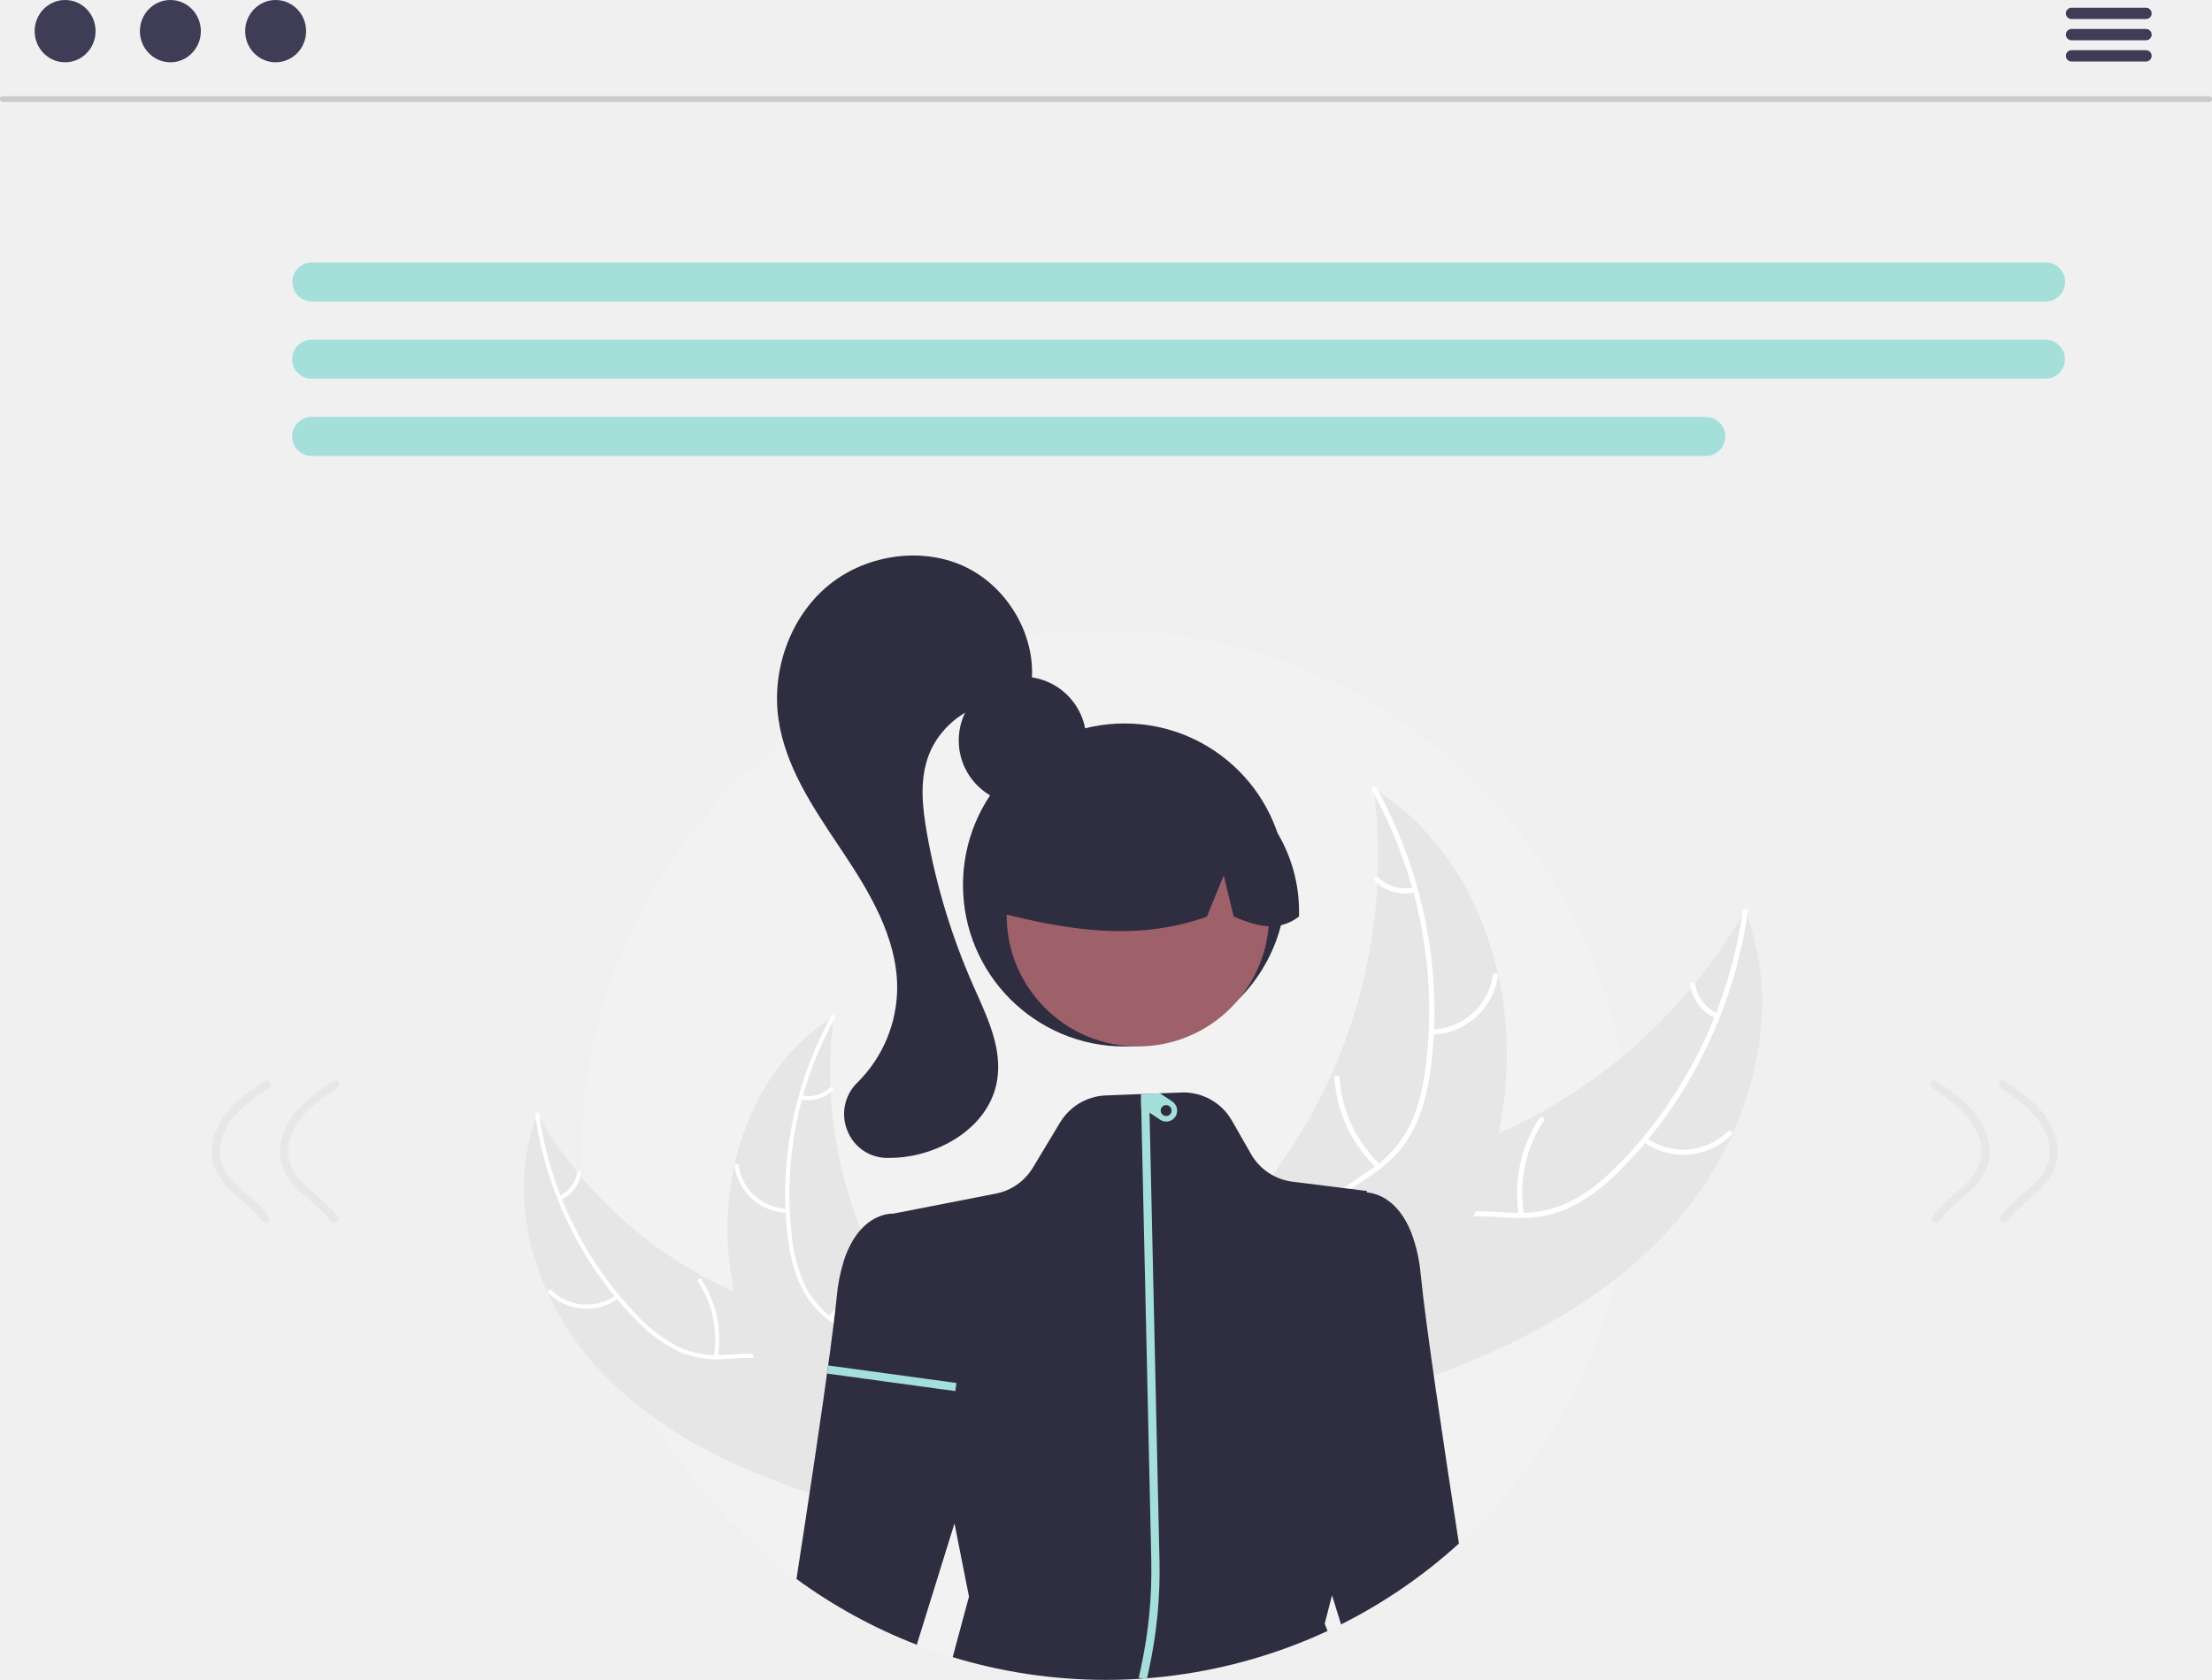
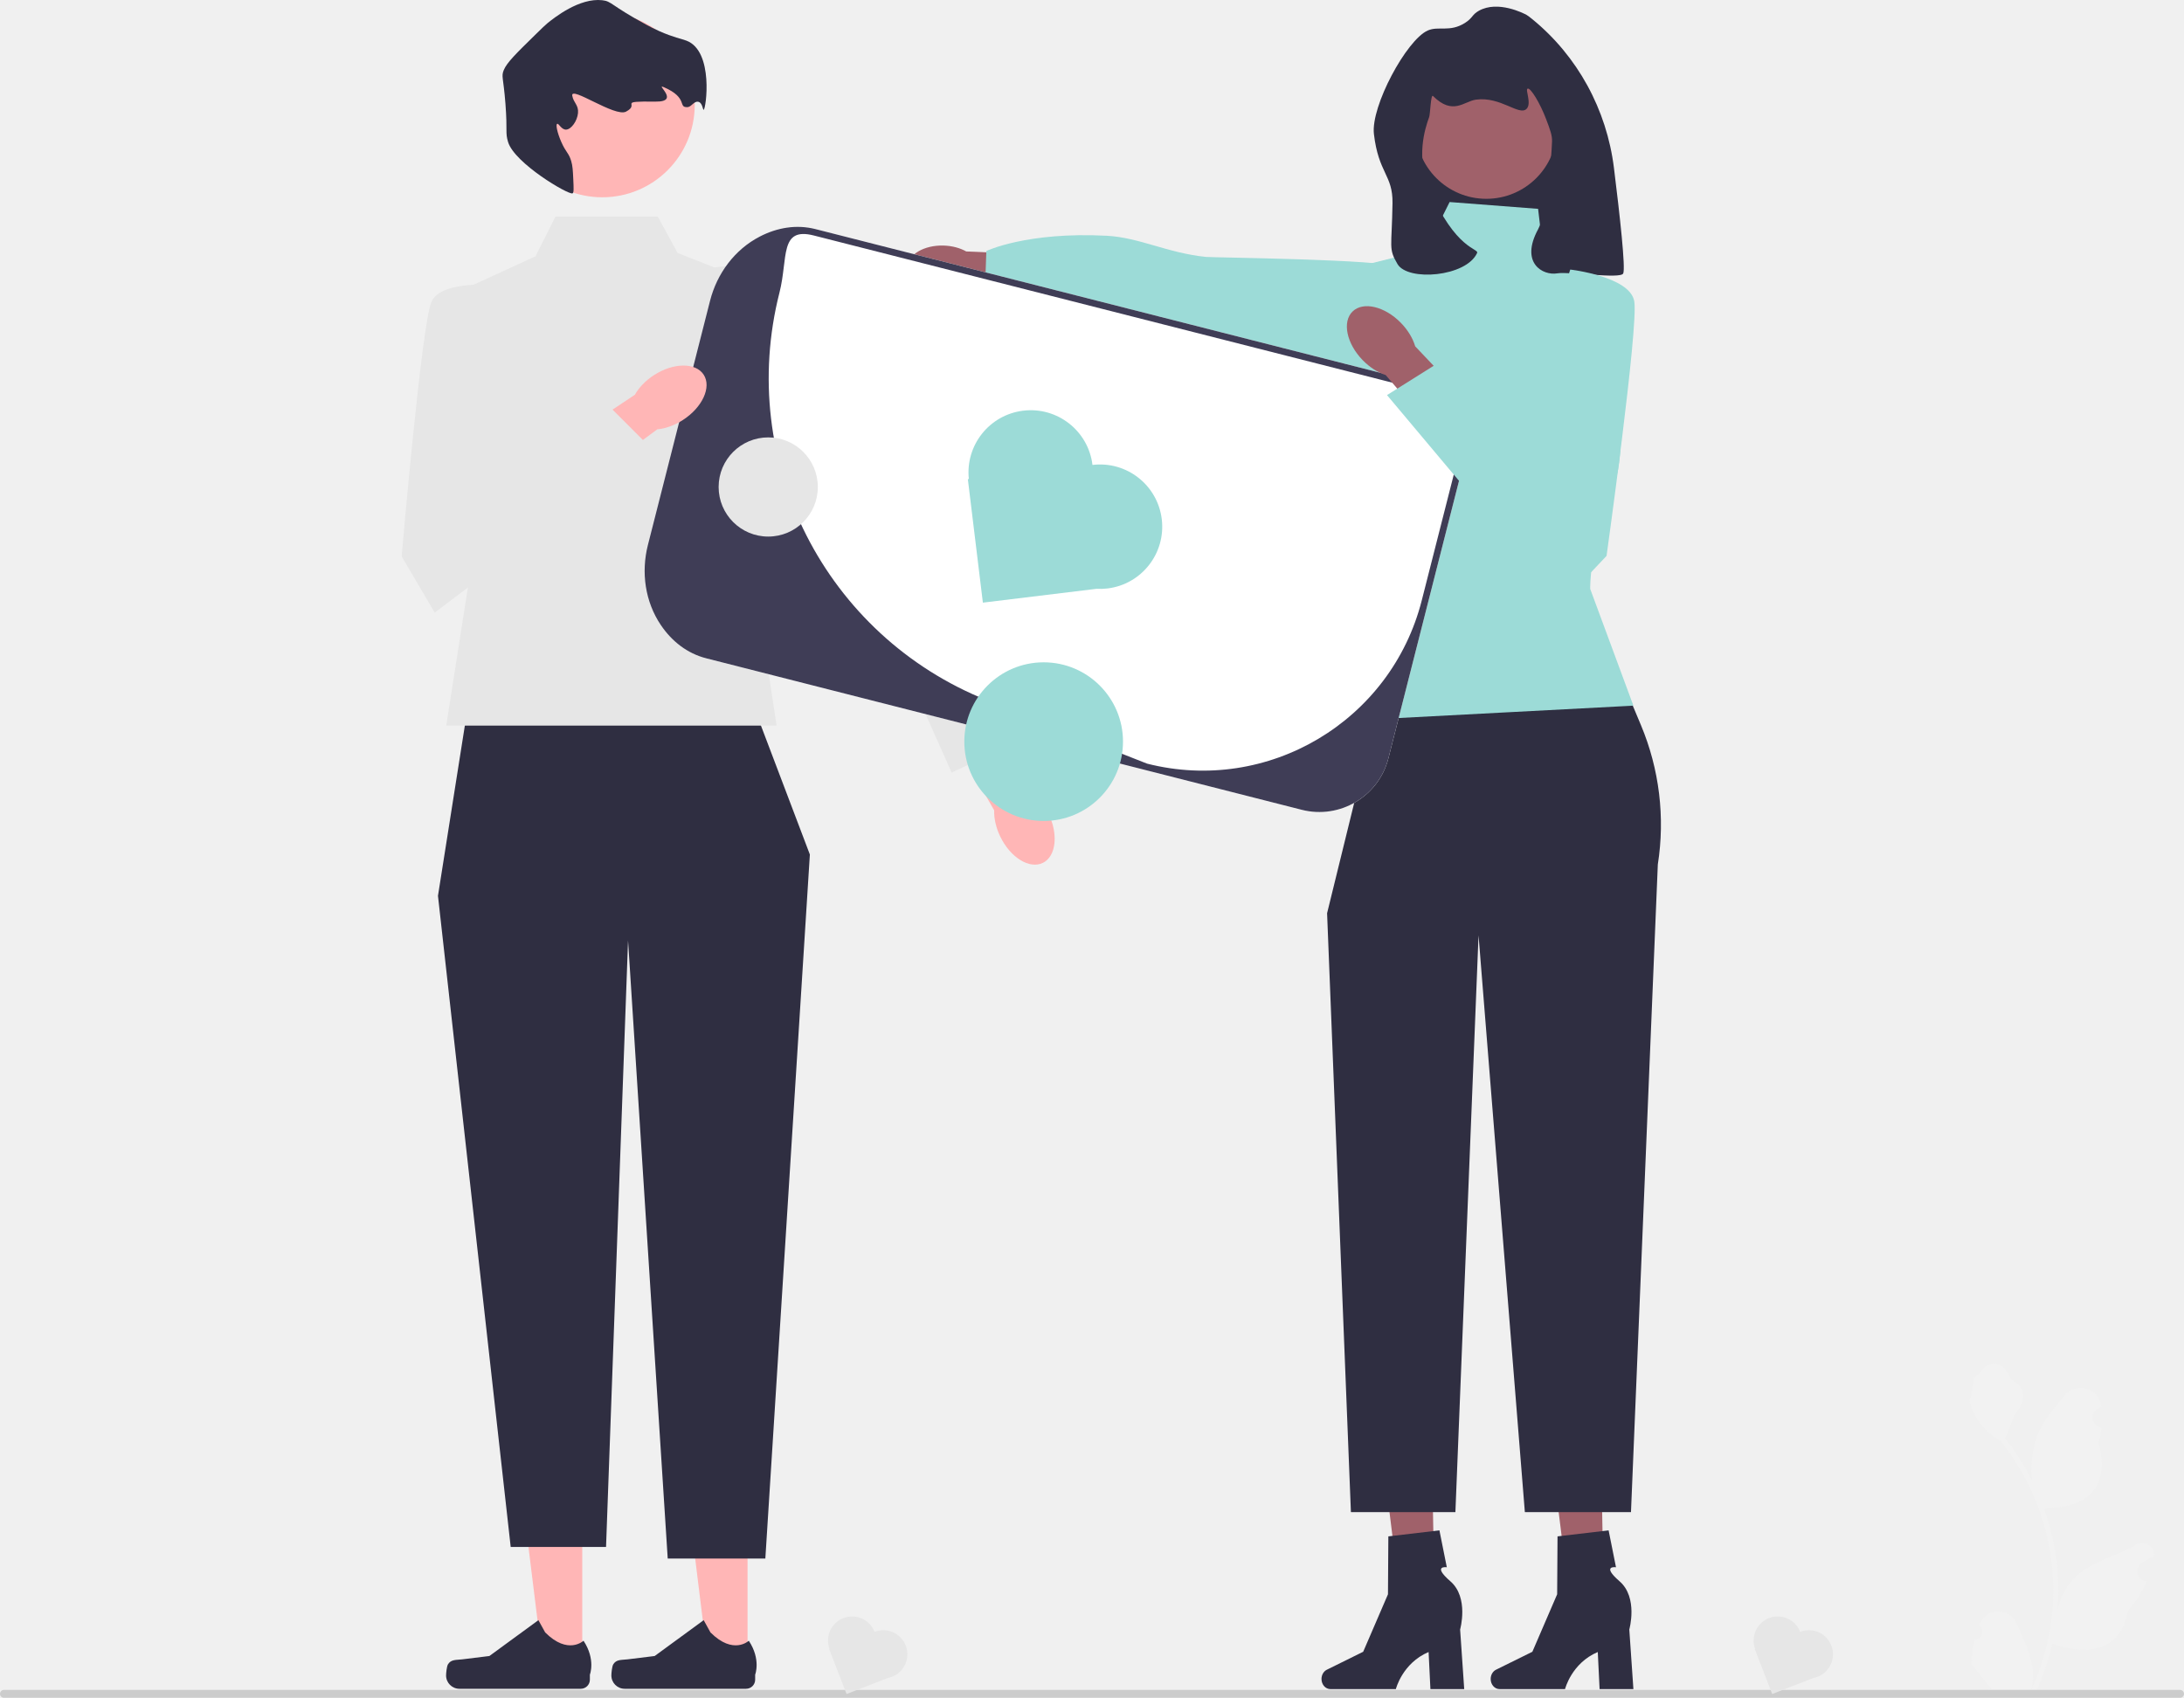
- <svg xmlns="http://www.w3.org/2000/svg" data-name="Layer 1" width="809.342" height="614.734" viewBox="0 0 809.342 614.734">
-   <path d="M791.997,565.367a192.184,192.184,0,0,1-105.99,171.7q-2.445,1.23-4.94,2.39a192.755,192.755,0,0,1-137.16,9.59q-6.675-2.04-13.14-4.54a192.057,192.057,0,0,1,39.53-368.86,193.87,193.87,0,0,1,29.7-2.28C706.037,373.367,791.997,459.327,791.997,565.367Z" transform="translate(-195.3291 -142.6328)" fill="#f2f2f2" />
-   <path d="M805.925,592.731c28.622-31.077,43.35-77.603,27.918-116.933A194.659,194.659,0,0,1,731.856,562.17c-16.653,6.053-35.805,11.052-44.851,26.288-5.629,9.48-6.028,21.347-3.477,32.072,2.551,10.726,7.791,20.59,12.98,30.318l.032,2.752C737.074,641.688,777.302,623.808,805.925,592.731Z" transform="translate(-195.3291 -142.6328)" fill="#e6e6e6" />
-   <path d="M832.981,476.008a166.381,166.381,0,0,1-44.719,92.083c-5.22,5.374-10.983,10.371-17.645,13.878a41.094,41.094,0,0,1-21.15,4.52c-6.84-.244-13.807-1.285-20.587.138-7.146,1.5-12.801,6.114-16.469,12.338-4.488,7.615-5.972,16.389-7.126,25.02-1.28,9.583-2.459,19.556-7.931,27.803-.663.999.926,1.97,1.588.972,9.521-14.349,6.313-32.672,12.731-48.143,2.995-7.219,8.183-13.579,15.947-15.766,6.789-1.912,13.975-.844,20.898-.537,7.269.322,14.189-.571,20.845-3.649,6.808-3.149,12.779-7.931,18.114-13.148a161.419,161.419,0,0,0,29.811-40.701A169.331,169.331,0,0,0,834.843,476.046c.166-1.184-1.697-1.214-1.862-.038Z" transform="translate(-195.3291 -142.6328)" fill="#fff" />
-   <path d="M796.537,560.426A24.962,24.962,0,0,0,828.771,558.024c.85-.844-.422-2.205-1.273-1.359a23.115,23.115,0,0,1-29.989,2.173c-.965-.71-1.931.882-.972,1.588Z" transform="translate(-195.3291 -142.6328)" fill="#fff" />
-   <path d="M752.918,587.07a48.113,48.113,0,0,1,7.258-34.304c.659-1.002-.93-1.972-1.588-.972a50.045,50.045,0,0,0-7.48,35.712c.2,1.184,2.009.741,1.81-.436Z" transform="translate(-195.3291 -142.6328)" fill="#fff" />
-   <path d="M823.758,513.516a14.13,14.13,0,0,1-8.136-10.657c-.185-1.186-1.994-.742-1.81.436a15.834,15.834,0,0,0,8.974,11.809.962.962,0,0,0,1.28-.308.936.936,0,0,0-.308-1.28Z" transform="translate(-195.3291 -142.6328)" fill="#fff" />
-   <path d="M697.926,431.197c.094.744.189,1.487.272,2.242a186.084,186.084,0,0,1,1.204,30.161c-.02.779-.052,1.568-.094,2.345A196.174,196.174,0,0,1,682.342,536.15a190.509,190.509,0,0,1-13.858,25.413c-7.261,11.196-16.024,22.758-19.072,35.329a32.682,32.682,0,0,0-.753,3.974l44.52,52.561c.161.069.311.148.472.217l1.682,2.18c.3-.399.603-.82.904-1.219.175-.231.34-.473.516-.704.114-.158.227-.316.338-.452.038-.052.076-.105.102-.147.112-.136.201-.274.3-.399q2.55-3.519,5.058-7.085c.012-.01.012-.01.014-.032,12.698-18.15,23.993-37.52,31.988-57.988.24-.616.493-1.241.713-1.881a181.789,181.789,0,0,0,8.346-28.468,160.71,160.71,0,0,0,2.424-16.079,133.641,133.641,0,0,0-2.5-41.71c-6.014-27.282-20.687-52.337-43.832-67.334C699.113,431.943,698.53,431.57,697.926,431.197Z" transform="translate(-195.3291 -142.6328)" fill="#e6e6e6" />
-   <path d="M697.359,431.881a166.381,166.381,0,0,1,19.735,100.447c-.933,7.434-2.525,14.894-5.733,21.705a41.094,41.094,0,0,1-14.166,16.343c-5.608,3.923-11.798,7.287-16.355,12.505-4.803,5.5-6.539,12.589-5.721,19.767,1.001,8.783,5.099,16.682,9.374,24.267,4.747,8.422,9.811,17.095,10.407,26.974.072,1.197,1.925,1.015,1.853-.18-1.037-17.189-14.631-29.887-18.82-46.104-1.955-7.567-1.641-15.769,3.241-22.189,4.269-5.614,10.65-9.088,16.363-13.011,5.998-4.119,10.985-8.999,14.446-15.464,3.54-6.613,5.428-14.027,6.547-21.404a161.419,161.419,0,0,0-.702-50.446,169.331,169.331,0,0,0-18.96-54.3c-.58-1.045-2.086.053-1.509,1.091Z" transform="translate(-195.3291 -142.6328)" fill="#fff" />
-   <path d="M719.085,521.225a24.962,24.962,0,0,0,24.291-21.325c.17-1.186-1.664-1.506-1.835-.319a23.115,23.115,0,0,1-22.637,19.79c-1.198.014-1.011,1.867.18,1.853Z" transform="translate(-195.3291 -142.6328)" fill="#fff" />
-   <path d="M700.3,568.76A48.113,48.113,0,0,1,685.441,537.001c-.076-1.197-1.93-1.015-1.853.18a50.045,50.045,0,0,0,15.529,33.017c.872.825,2.051-.618,1.183-1.438Z" transform="translate(-195.3291 -142.6328)" fill="#fff" />
-   <path d="M712.577,467.381a14.13,14.13,0,0,1-12.912-3.611c-.862-.835-2.039.608-1.183,1.438a15.834,15.834,0,0,0,14.276,4.026.962.962,0,0,0,.837-1.017.936.936,0,0,0-1.017-.837Z" transform="translate(-195.3291 -142.6328)" fill="#fff" />
-   <path d="M1003.657,179.933H196.343a1.036,1.036,0,0,1,0-2.072h807.315a1.036,1.036,0,0,1,0,2.072Z" transform="translate(-195.3291 -142.6328)" fill="#cacaca" />
-   <ellipse cx="23.826" cy="11.397" rx="11.149" ry="11.397" fill="#3f3d56" />
-   <ellipse cx="62.339" cy="11.397" rx="11.149" ry="11.397" fill="#3f3d56" />
-   <ellipse cx="100.853" cy="11.397" rx="11.149" ry="11.397" fill="#3f3d56" />
-   <path d="M980.582,149.604h-27.365a2.073,2.073,0,0,1,0-4.144h27.365a2.073,2.073,0,0,1,0,4.144Z" transform="translate(-195.3291 -142.6328)" fill="#3f3d56" />
-   <path d="M980.582,157.375h-27.365a2.073,2.073,0,0,1,0-4.144h27.365a2.073,2.073,0,0,1,0,4.144Z" transform="translate(-195.3291 -142.6328)" fill="#3f3d56" />
-   <path d="M980.582,165.146h-27.365a2.073,2.073,0,0,1,0-4.144h27.365a2.073,2.073,0,0,1,0,4.144Z" transform="translate(-195.3291 -142.6328)" fill="#3f3d56" />
-   <path d="M414.21,643.487c-22.836-24.794-34.586-61.915-22.274-93.293a155.305,155.305,0,0,0,81.368,68.91c13.286,4.83,28.567,8.818,35.784,20.974,4.491,7.564,4.809,17.031,2.774,25.588-2.035,8.558-6.216,16.427-10.356,24.189l-.026,2.196C469.141,682.546,437.046,668.281,414.21,643.487Z" transform="translate(-195.3291 -142.6328)" fill="#e6e6e6" />
-   <path d="M392.623,550.361a132.744,132.744,0,0,0,35.678,73.467,57.164,57.164,0,0,0,14.078,11.072,32.786,32.786,0,0,0,16.874,3.606c5.457-.195,11.016-1.026,16.425.11a20.075,20.075,0,0,1,13.139,9.844c3.581,6.076,4.765,13.076,5.685,19.961,1.022,7.645,1.962,15.602,6.328,22.183.529.797-.739,1.571-1.267.775-7.596-11.448-5.036-26.067-10.157-38.41-2.389-5.759-6.529-10.834-12.723-12.578-5.417-1.526-11.15-.674-16.673-.429a34.986,34.986,0,0,1-16.631-2.912,52.847,52.847,0,0,1-14.452-10.49,128.785,128.785,0,0,1-23.785-32.472,135.098,135.098,0,0,1-14.005-43.698c-.132-.944,1.354-.968,1.486-.03Z" transform="translate(-195.3291 -142.6328)" fill="#fff" />
-   <path d="M421.7,617.712a19.916,19.916,0,0,1-25.718-1.916c-.678-.674.337-1.759,1.016-1.085a18.442,18.442,0,0,0,23.926,1.734c.77-.567,1.541.704.775,1.267Z" transform="translate(-195.3291 -142.6328)" fill="#fff" />
-   <path d="M456.5,638.97a38.386,38.386,0,0,0-5.79-27.369c-.526-.799.742-1.574,1.267-.775a39.927,39.927,0,0,1,5.967,28.492c-.16.944-1.603.592-1.444-.348Z" transform="translate(-195.3291 -142.6328)" fill="#fff" />
-   <path d="M399.982,580.286a11.273,11.273,0,0,0,6.491-8.503c.148-.946,1.591-.592,1.444.348a12.633,12.633,0,0,1-7.16,9.422.768.768,0,0,1-1.021-.246.747.747,0,0,1,.246-1.021Z" transform="translate(-195.3291 -142.6328)" fill="#fff" />
-   <path d="M500.375,514.609c-.075.593-.151,1.187-.217,1.789a148.464,148.464,0,0,0-.96,24.064c.016.622.041,1.251.075,1.871a156.514,156.514,0,0,0,13.536,56.011,151.995,151.995,0,0,0,11.056,20.276c5.793,8.933,12.784,18.157,15.216,28.187a26.075,26.075,0,0,1,.601,3.171L504.162,691.912c-.129.055-.248.118-.377.173l-1.342,1.739c-.24-.318-.481-.654-.721-.972-.14-.184-.272-.378-.411-.562-.091-.126-.181-.252-.27-.36-.03-.042-.06-.084-.081-.118-.089-.108-.16-.218-.24-.318q-2.034-2.807-4.036-5.653c-.01-.008-.01-.008-.011-.026-10.131-14.481-19.142-29.935-25.521-46.265-.192-.491-.393-.99-.569-1.501a145.036,145.036,0,0,1-6.658-22.713,128.218,128.218,0,0,1-1.934-12.829,106.623,106.623,0,0,1,1.994-33.277c4.798-21.767,16.505-41.757,34.971-53.722C499.428,515.204,499.893,514.907,500.375,514.609Z" transform="translate(-195.3291 -142.6328)" fill="#e6e6e6" />
-   <path d="M500.827,515.154a132.744,132.744,0,0,0-15.745,80.14,57.164,57.164,0,0,0,4.574,17.317,32.786,32.786,0,0,0,11.302,13.039c4.474,3.13,9.413,5.814,13.048,9.977a20.075,20.075,0,0,1,4.564,15.771c-.799,7.007-4.068,13.309-7.479,19.361-3.787,6.719-7.828,13.639-8.303,21.521-.058.955-1.536.81-1.479-.144.828-13.714,11.673-23.845,15.015-36.783,1.56-6.037,1.31-12.581-2.586-17.703-3.406-4.479-8.497-7.251-13.055-10.381a34.985,34.985,0,0,1-11.526-12.338,52.847,52.847,0,0,1-5.223-17.077,128.785,128.785,0,0,1,.56-40.247,135.098,135.098,0,0,1,15.127-43.322c.463-.834,1.664.042,1.204.871Z" transform="translate(-195.3291 -142.6328)" fill="#fff" />
-   <path d="M483.493,586.437a19.916,19.916,0,0,1-19.38-17.014c-.136-.946,1.328-1.202,1.464-.254a18.442,18.442,0,0,0,18.06,15.79c.956.011.807,1.49-.144,1.479Z" transform="translate(-195.3291 -142.6328)" fill="#fff" />
-   <path d="M498.481,624.362a38.386,38.386,0,0,0,11.855-25.339c.061-.955,1.54-.81,1.479.144a39.927,39.927,0,0,1-12.39,26.342c-.696.658-1.636-.493-.944-1.147Z" transform="translate(-195.3291 -142.6328)" fill="#fff" />
-   <path d="M488.686,543.478a11.273,11.273,0,0,0,10.302-2.881c.687-.667,1.627.485.944,1.147a12.633,12.633,0,0,1-11.39,3.212.768.768,0,0,1-.667-.811.747.747,0,0,1,.811-.667Z" transform="translate(-195.3291 -142.6328)" fill="#fff" />
-   <path d="M943.786,252.97H309.448a7.153,7.153,0,1,1,0-14.307H943.786a7.153,7.153,0,1,1,0,14.307Z" transform="translate(-195.3291 -142.6328)" fill="#a4e0d9" />
-   <path d="M943.786,281.237H309.448a7.154,7.154,0,1,1,0-14.307H943.786a7.154,7.154,0,0,1,0,14.307Z" transform="translate(-195.3291 -142.6328)" fill="#a4e0d9" />
-   <path d="M819.526,309.503H309.448a7.154,7.154,0,1,1,0-14.307H819.526a7.154,7.154,0,0,1,0,14.307Z" transform="translate(-195.3291 -142.6328)" fill="#a4e0d9" />
-   <path d="M902.333,540.776c7.149,4.853,15.096,10.313,17.4,19.171a14.569,14.569,0,0,1-1.484,11.335c-1.835,3.058-4.568,5.461-7.234,7.776-3.167,2.751-6.36,5.454-8.817,8.888-1.125,1.573,1.475,3.072,2.59,1.514,4.556-6.367,12.127-9.974,16.137-16.806,4.742-8.081,1.577-17.664-4.299-24.206-3.667-4.082-8.266-7.2-12.778-10.263-1.602-1.087-3.104,1.511-1.514,2.59Z" transform="translate(-195.3291 -142.6328)" fill="#e6e7e8" />
-   <path d="M927.333,540.776c7.149,4.853,15.096,10.313,17.4,19.171a14.569,14.569,0,0,1-1.484,11.335c-1.835,3.058-4.568,5.461-7.234,7.776-3.167,2.751-6.36,5.454-8.817,8.888-1.125,1.573,1.475,3.072,2.59,1.514,4.556-6.367,12.127-9.974,16.136-16.806,4.742-8.081,1.578-17.664-4.299-24.206-3.667-4.082-8.266-7.2-12.778-10.263-1.602-1.087-3.104,1.511-1.514,2.59Z" transform="translate(-195.3291 -142.6328)" fill="#e6e7e8" />
-   <path d="M318.681,540.776c-7.149,4.853-15.096,10.313-17.4,19.171a14.569,14.569,0,0,0,1.484,11.335c1.835,3.058,4.568,5.461,7.234,7.776,3.167,2.751,6.36,5.454,8.817,8.888,1.125,1.573-1.475,3.072-2.59,1.514-4.556-6.367-12.127-9.974-16.137-16.806-4.742-8.081-1.577-17.664,4.299-24.206,3.667-4.082,8.266-7.2,12.778-10.263,1.602-1.087,3.104,1.511,1.514,2.59Z" transform="translate(-195.3291 -142.6328)" fill="#e6e7e8" />
-   <path d="M293.681,540.776c-7.149,4.853-15.096,10.313-17.4,19.171a14.569,14.569,0,0,0,1.484,11.335c1.835,3.058,4.568,5.461,7.234,7.776,3.167,2.751,6.36,5.454,8.817,8.888,1.125,1.573-1.475,3.072-2.59,1.514-4.556-6.367-12.127-9.974-16.136-16.806-4.742-8.081-1.578-17.664,4.299-24.206,3.667-4.082,8.266-7.2,12.778-10.263,1.602-1.087,3.104,1.511,1.514,2.59Z" transform="translate(-195.3291 -142.6328)" fill="#e6e7e8" />
-   <circle cx="374.121" cy="270.959" r="23.33" fill="#2f2e41" />
-   <circle cx="411.449" cy="323.842" r="59.104" fill="#2f2e41" />
-   <circle cx="416.34" cy="334.902" r="48.028" fill="#9e616a" />
-   <path d="M644.285,428.577a55.015,55.015,0,0,0-83.642,48.014c24.473,6.144,50.183,10.847,76.282,1.47l6.163-15.084,3.634,15.096c7.948,3.249,15.916,5.997,23.885-.031A56.173,56.173,0,0,0,644.285,428.577Z" transform="translate(-195.3291 -142.6328)" fill="#2f2e41" />
-   <path d="M520.191,566.367h-.063a15.66,15.66,0,0,1-14.709-9.889,15.998,15.998,0,0,1,3.652-17.733l.27-.268a49.096,49.096,0,0,0,14.257-34.421c.011-18.219-10.188-35.057-19.748-49.409l-1.762-2.64c-9.528-14.253-19.38-28.991-21.888-45.969-2.663-18.031,4.165-37.062,17.394-48.486,13.731-11.856,34.433-15.043,50.343-7.749,16.49,7.561,27.098,26.397,24.674,43.813l-.025.181-5.795,5.213-.213-.016c-13.722-1.058-27.39,7.983-31.806,21.011-2.974,8.77-1.904,18.379-.307,27.457a242.684,242.684,0,0,0,16.962,55.836q.6,1.361,1.215,2.732c4.593,10.284,9.342,20.918,7.523,31.933-2.875,17.407-21.351,27.594-37.276,28.34Q521.537,566.368,520.191,566.367Z" transform="translate(-195.3291 -142.6328)" fill="#2f2e41" />
-   <path d="M729.127,707.467a192.587,192.587,0,0,1-43.12,29.6l-3.31-10.66-2.67,10.39,1.04,2.66c-1.15.54-2.31,1.06-3.47,1.57q-1.485.66-2.97,1.29a192.837,192.837,0,0,1-114.76,10.84c-1.01-.21-2.01-.43-3.01-.66-4.37-1-8.69-2.16-12.95-3.45l5.96-22.16-5.3-26.79-13.8,44.41a191.752,191.752,0,0,1-44.02-24.08c4.24-27.41,9.21-60.31,12.28-83.08,1.11-8.32,1.97-15.28,2.45-20.14a61.936,61.936,0,0,1,2.66-13.41,36.556,36.556,0,0,1,2.59-6.1c.22-.43.46-.84.7-1.24.23-.39.47-.76.72-1.12,6.14-9.15,14.02-8.59,14.02-8.59l23.52-4.59,7.35-1.44,2.99-.58,3.66-.72a20.377,20.377,0,0,0,13.55-9.48l9.99-16.59a20.452,20.452,0,0,1,8.96-8.01c.45-.2.91-.39,1.37-.57a20.202,20.202,0,0,1,6.34-1.27l14.14-.55,5.72-.23,7.81-.3a20.014,20.014,0,0,1,5.48.54h.01c.63.15,1.23.32,1.84.53a20.354,20.354,0,0,1,11.17,9.2l6.98,12.24a20.387,20.387,0,0,0,15.19,10.13l2.68.33,3.01.38,7.61.95,13.9,1.74.03.53c2.66.21,10.24,1.77,15.32,12.6.34.71.66,1.47.97,2.26a57.827,57.827,0,0,1,3.37,14.92c.03.22.05.44.07.66C716.897,626.757,723.487,670.947,729.127,707.467Z" transform="translate(-195.3291 -142.6328)" fill="#2f2e41" />
-   <path d="M615.876,752.787l-.949,4.43-2.93-.63.871-4.063a168.288,168.288,0,0,0,3.7-39.028l-3.682-165.739-.07-2.98-.04-1.81,1.52-.03,1.48-.03.15,6.88,3.642,164.007A168.289,168.289,0,0,1,615.876,752.787Z" transform="translate(-195.3291 -142.6328)" fill="#a4e0d9" />
-   <polygon points="303.018 499.674 345.198 505.434 348.148 505.834 349.948 506.084 349.738 507.584 349.528 509.054 342.708 508.124 302.608 502.644 303.018 499.674" fill="#a4e0d9" />
-   <path d="M624.227,545.707l-4.47-2.99-5.46.22-.26.01-1.22,1.83.07,2.98,3.04,2.03,3.85,2.57a4.001,4.001,0,1,0,4.45-6.65Zm-.56,4.44a2.001,2.001,0,1,1-.55-2.78A2.009,2.009,0,0,1,623.667,550.147Z" transform="translate(-195.3291 -142.6328)" fill="#a4e0d9" />
+ <svg xmlns="http://www.w3.org/2000/svg" width="660.67" height="513.668" viewBox="0 0 660.67 513.668">
+   <polygon points="476.607 95.103 428.219 95.103 428.219 17.887 476.607 33.33 476.607 95.103" fill="#2f2e41" />
+   <g>
+     <polygon points="485.198 487.151 475.212 487.387 469.646 442.524 484.382 442.175 485.198 487.151" fill="#a0616a" />
+     <path d="M450.938,507.984h0c0,1.687,1.197,3.054,2.674,3.054h19.821s1.951-7.841,9.903-11.215l.549,11.215h10.225l-1.239-18.033s2.735-9.648-2.945-14.579c-5.681-4.932-1.08-4.245-1.08-4.245l-2.235-11.161-15.451,1.817-.114,17.52-7.498,17.391-10.998,5.433c-.979,.484-1.613,1.585-1.613,2.804l-0,0,0,0Z" fill="#2f2e41" />
+   </g>
+   <g>
+     <polygon points="434.02 487.151 424.034 487.387 418.468 442.524 433.204 442.175 434.02 487.151" fill="#a0616a" />
+     <path d="M399.76,507.984h0c0,1.687,1.197,3.054,2.674,3.054h19.821s1.951-7.841,9.903-11.215l.549,11.215h10.225l-1.239-18.033s2.735-9.648-2.945-14.579c-5.681-4.932-1.08-4.245-1.08-4.245l-2.235-11.161-15.451,1.817-.114,17.52-7.498,17.391-10.998,5.433c-.979,.484-1.613,1.585-1.613,2.804l-0,0,0,0Z" fill="#2f2e41" />
+   </g>
+   <path d="M479.696,179.525l-63.832,38.093-14.414,58.684,7.207,181.2h31.608l7-174.508,14.012,174.508h32.102l8.12-195.966c2.236-14.242,.471-28.824-5.097-42.121l-16.706-39.89v0Z" fill="#2f2e41" />
+   <path d="M465.282,63.187l-26.768-2.059-7.207,14.414-20.591,5.148-5.148,63.832c10.183,26.458,16.576,51.741,10.295,73.098l78.245-4.118-13.064-35.325s-.32-13.064,6.887-30.566-4.118-62.802-4.118-62.802l-16.473-4.118-2.059-17.502h0Z" fill="#9cdbd7" />
+   <g>
+     <path d="M285.045,88.017c2.606,.081,5.015-.434,6.91-1.356l24.781,2.338,.767-11.825-25.221-1.098c-1.834-1.037-4.206-1.7-6.812-1.781-5.954-.184-10.877,2.738-10.994,6.527s4.614,7.011,10.569,7.195h0Z" fill="#a0616a" />
+     <path d="M431.638,124.115s-.875-37.669-9.137-43.323c-3.407-2.332-55.798-2.861-57.707-3.059-11.771-1.22-20.146-5.893-30.057-6.405-24.151-1.248-36.361,4.613-36.361,4.613l-.426,12.094,133.688,36.081h0Z" fill="#9cdbd7" />
+   </g>
+   <circle id="b" cx="449.618" cy="38.778" r="21.374" fill="#a0616a" />
+   <path d="M443.135,6.95c-4.597,2.898-7.964,.823-11.248,2.285-6.416,2.856-17.248,22.913-16.271,31.31,1.383,11.893,5.755,12.382,5.624,20.915-.209,13.701-1.298,13.644,1.508,18.428,3.121,5.321,20.797,3.876,24.078-3.339,.647-1.424-6.544-.864-14.489-19.539-3.987-9.371-1.37-17.911,0-21.62,.321-.869,.467-7.034,1.151-6.35,6,6,9.363,1.614,12.986,1.111,7.435-1.033,13.035,4.966,15.291,2.812,1.679-1.603-.463-5.84,.351-6.151,.868-.332,3.742,4.316,5.624,9.315,1.214,3.224,1.82,4.836,1.758,6.679-.194,5.691-1.645,21.826-4.216,26.56-5.552,10.224,1.439,14.081,5.798,13.336,3.521-.602,19.089,1.769,19.941,.048,.759-1.533-.975-17.299-2.797-31.956-2.19-17.617-10.967-33.806-24.728-45.021-.807-.658-1.409-1.109-1.731-1.281-.762-.408-8.621-4.489-14.412-1.23-2.132,1.2-1.785,2.157-4.218,3.691l-0-0Z" fill="#2f2e41" />
+   <g>
+     <polygon points="176.137 503.837 164.278 503.836 158.636 458.093 176.139 458.094 176.137 503.837" fill="#ffb6b6" />
+     <path d="M135.506,503.568h0c-.369,.622-.564,2.629-.564,3.352h0c0,2.223,1.802,4.025,4.025,4.025h36.726c1.516,0,2.746-1.229,2.746-2.746v-1.529s1.817-4.596-1.924-10.26c0,0-4.649,4.435-11.596-2.512l-2.049-3.711-14.829,10.845-8.219,1.012c-1.798,.221-3.392-.034-4.317,1.523h-0Z" fill="#2f2e41" />
+   </g>
+   <g>
+     <polygon points="226.137 503.837 214.278 503.836 208.636 458.093 226.139 458.094 226.137 503.837" fill="#ffb6b6" />
+     <path d="M185.506,503.568h0c-.369,.622-.564,2.629-.564,3.352h0c0,2.223,1.802,4.025,4.025,4.025h36.726c1.516,0,2.746-1.229,2.746-2.746v-1.529s1.817-4.596-1.924-10.26c0,0-4.649,4.435-11.596-2.512l-2.049-3.711-14.829,10.845-8.219,1.012c-1.798,.221-3.392-.034-4.317,1.523h-0Z" fill="#2f2e41" />
+   </g>
+   <polygon points="228.488 215.039 141.488 214.039 132.488 271.039 154.488 468.039 183.331 468.039 189.988 284.539 201.988 471.539 231.52 471.539 244.988 258.539 228.488 215.039" fill="#2f2e41" />
+   <g>
+     <path d="M597.321,495.981c2.066,.129,3.208-2.437,1.645-3.933l-.156-.618c.02-.05,.041-.099,.062-.148,2.089-4.982,9.17-4.947,11.241,.042,1.839,4.428,4.179,8.864,4.756,13.546,.258,2.067,.142,4.172-.316,6.2,4.308-9.411,6.575-19.687,6.575-30.021,0-2.597-.142-5.193-.433-7.783-.239-2.119-.568-4.224-.995-6.31-2.306-11.277-7.299-22.018-14.5-30.99-3.462-1.892-6.349-4.851-8.093-8.397-.626-1.279-1.117-2.655-1.35-4.056,.394,.052,1.486-5.949,1.188-6.317,.549-.833,1.532-1.247,2.131-2.06,2.982-4.043,7.091-3.337,9.236,2.157,4.582,2.313,4.627,6.148,1.815,9.837-1.789,2.347-2.035,5.522-3.604,8.035,.162,.207,.329,.407,.491,.614,2.961,3.798,5.522,7.88,7.681,12.169-.61-4.766,.291-10.508,1.826-14.21,1.748-4.217,5.025-7.769,7.91-11.415,3.466-4.379,10.573-2.468,11.184,3.083,.006,.054,.012,.107,.017,.161-.429,.242-.849,.499-1.259,.77-2.339,1.547-1.531,5.174,1.241,5.602l.063,.01c-.155,1.544-.42,3.074-.807,4.579,3.702,14.316-4.29,19.53-15.701,19.764-.252,.129-.497,.258-.749,.381,1.156,3.255,2.08,6.594,2.764,9.979,.614,2.99,1.04,6.013,1.279,9.049,.297,3.83,.271,7.68-.052,11.503l.019-.136c.82-4.211,3.107-8.145,6.427-10.87,4.946-4.063,11.933-5.559,17.268-8.824,2.568-1.572,5.859,.459,5.411,3.437l-.022,.143c-.794,.323-1.569,.698-2.319,1.117-.429,.242-.848,.499-1.259,.77-2.339,1.547-1.531,5.174,1.241,5.602l.063,.01c.045,.006,.084,.013,.129,.019-1.363,3.236-3.262,6.239-5.639,8.829-2.315,12.497-12.256,13.683-22.89,10.044h-.006c-1.163,5.064-2.861,10.011-5.044,14.726h-18.02c-.065-.2-.123-.407-.181-.607,1.666,.103,3.346,.006,4.986-.297-1.337-1.641-2.674-3.294-4.011-4.935-.032-.032-.058-.065-.084-.097-.678-.84-1.363-1.673-2.041-2.512l-0-.001c-.042-2.578,.267-5.147,.879-7.64l.001-0,0-0Z" fill="#f2f2f2" />
+     <path d="M0,512.478c0,.66,.53,1.19,1.19,1.19H659.48c.66,0,1.19-.53,1.19-1.19,0-.66-.53-1.19-1.19-1.19H1.19c-.66,0-1.19,.53-1.19,1.19Z" fill="#ccc" />
+   </g>
+   <polygon points="198.988 65.539 168.024 65.539 161.988 77.539 132.488 91.086 142.988 168.539 134.988 219.539 234.922 219.539 225.988 160.539 237.988 89.539 204.988 76.539 198.988 65.539" fill="#e6e6e6" />
+   <path d="M302.636,253.221c-1.35-2.755-1.967-5.587-1.897-8.065l-14.523-25.435,12.305-6.557,13.407,26.507c2.001,1.463,3.862,3.685,5.213,6.44,3.085,6.294,2.339,12.988-1.666,14.952-4.005,1.963-9.754-1.548-12.839-7.842v-0Z" fill="#ffb6b6" />
+   <path d="M206.908,86.126s9.797-10.08,20.788-3.066c10.991,7.015,51.083,78.799,51.083,78.799l30.927,61.712-21.83,10.17-26.337-59.095-55.31-59.521,.679-29-0,0Z" fill="#e6e6e6" />
+   <circle cx="182.195" cy="31.729" r="27.961" fill="#ffb6b6" />
+   <path d="M173.42,54.232c.129,2.739,.194,4.109-.227,4.274-1.267,.498-17.579-9.136-19.5-15.549-.896-2.991-.139-3.051-.793-11.56-.625-8.139-1.327-8.204-.498-10.217,.921-2.238,3.735-4.995,9.363-10.51,2.128-2.085,3.192-3.128,3.863-3.667,2.036-1.634,9.619-7.72,16.572-6.934,2.915,.33,2.416,1.493,13.305,7.398,.938,.509,2.195,1.18,3.932,1.951,4.224,1.875,6.845,2.361,8.224,2.884,8.361,3.168,5.907,20.818,5.189,20.919-.262,.037-.333-2.252-1.705-2.441-1.235-.17-2.021,1.568-3.144,1.631-3.065,.173,.339-2.762-7.163-6.021-2.917-1.267,5.199,4.446-2.527,4.353-12.081-.145-4.354,.624-8.942,3.034-3.346,1.758-16.806-7.915-16.259-4.824,.386,2.18,1.968,2.808,1.739,5.25-.221,2.366-1.999,4.916-3.568,5.01-1.446,.086-2.238-1.942-2.72-1.748-.525,.211,.052,2.757,1.183,5.372,1.436,3.32,2.293,3.346,3.05,5.9,.436,1.469,.499,2.811,.626,5.495h-0Z" fill="#2f2e41" />
+   <path d="M393.795,245.011l-180.158-45.837c-11.516-2.93-18.502-14.683-15.572-26.2l22.413-88.091c2.93-11.516,14.683-18.502,26.2-15.572l180.158,45.837c11.516,2.93,18.502,14.683,15.572,26.2l-22.413,88.091c-2.93,11.516-14.683,18.502-26.2,15.572h0Z" fill="#fff" />
+   <path d="M393.795,245.011l-180.158-45.837c-5.758-1.465-10.384-5.136-13.688-10.003-4.808-7.082-6.062-15.998-3.951-24.293l18.795-73.87c2.111-8.295,7.474-15.528,15.081-19.451,5.229-2.696,11.046-3.71,16.804-2.245l180.158,45.837c11.535,2.935,18.507,14.665,15.572,26.2l-22.413,88.091c-2.93,11.516-14.683,18.502-26.2,15.572h0ZM246.184,71.25c-10.464-2.662-7.729,6.815-10.392,17.279l-0,0c-12.99,51.055,13.877,103.837,62.808,123.358,26.413,10.537,48.384,19.15,48.384,19.15,36.59,9.309,73.798-12.806,83.108-49.395l10.377-40.787c2.662-10.464-3.662-21.106-14.127-23.768l-180.158-45.837Z" fill="#3f3d56" />
+   <path d="M330.479,140.668l-0-0c-1.255-10.32-10.639-17.669-20.96-16.414l-0-0c-10.222,1.244-17.524,10.463-16.442,20.667l-.299,.036,4.546,37.373,34.39-4.183c1.087,.059,2.193,.03,3.311-.106l0,0c10.32-1.255,17.669-10.64,16.414-20.96v-0c-1.255-10.32-10.639-17.669-20.96-16.414l0,0h0Z" fill="#9cdbd7" />
+   <path d="M264.56,493.722h-0c-1.457-3.753-5.68-5.615-9.433-4.158h-0c-3.718,1.443-5.577,5.6-4.197,9.326l-.109,.042,5.275,13.592,12.507-4.854c.413-.082,.826-.198,1.232-.356h0c3.753-1.457,5.615-5.68,4.158-9.433v-0c-1.457-3.753-5.68-5.615-9.433-4.158l0,0Z" fill="#e6e6e6" />
+   <path d="M544.56,493.722h0c-1.457-3.753-5.68-5.615-9.433-4.158h0c-3.718,1.443-5.577,5.6-4.197,9.326l-.109,.042,5.275,13.592,12.507-4.854c.414-.082,.826-.198,1.232-.356h0c3.753-1.457,5.615-5.68,4.158-9.433v-0c-1.457-3.753-5.68-5.615-9.433-4.158l0,0h-0Z" fill="#e6e6e6" />
+   <circle cx="315.712" cy="224.386" r="24" fill="#9cdbd7" />
+   <path d="M206.611,127.053c-2.575,1.668-5.314,2.617-7.783,2.842l-23.528,17.443-7.973-11.439,24.726-16.463c1.215-2.161,3.2-4.273,5.775-5.941,5.883-3.811,12.618-3.866,15.044-.122,2.425,3.744-.378,9.868-6.261,13.68h-0v0Z" fill="#ffb6b6" />
+   <path d="M151.504,86.348s-18-2-21,5-9,77-9,77l10,17,65.579-49.632-13.28-13.28-28.105,13.28-4.193-49.368h-0Z" fill="#e6e6e6" />
+   <g>
+     <path d="M412.218,108.968c2.139,2.2,4.598,3.734,6.954,4.504l19.053,22.245,10.32-9.376-20.438-21.556c-.703-2.377-2.168-4.878-4.307-7.078-4.887-5.026-11.44-6.579-14.639-3.47-3.198,3.11-1.83,9.705,3.057,14.73h0Z" fill="#a0616a" />
+     <path d="M475.006,81.558s17.993,2.059,19.359,9.551-8.374,77.071-8.374,77.071l-13.535,14.346-52.879-62.99,15.904-9.989,24.442,19.206,15.082-47.194h0Z" fill="#9cdbd7" />
+   </g>
+   <circle cx="232.392" cy="147.338" r="15.004" fill="#e6e6e6" />
</svg>
